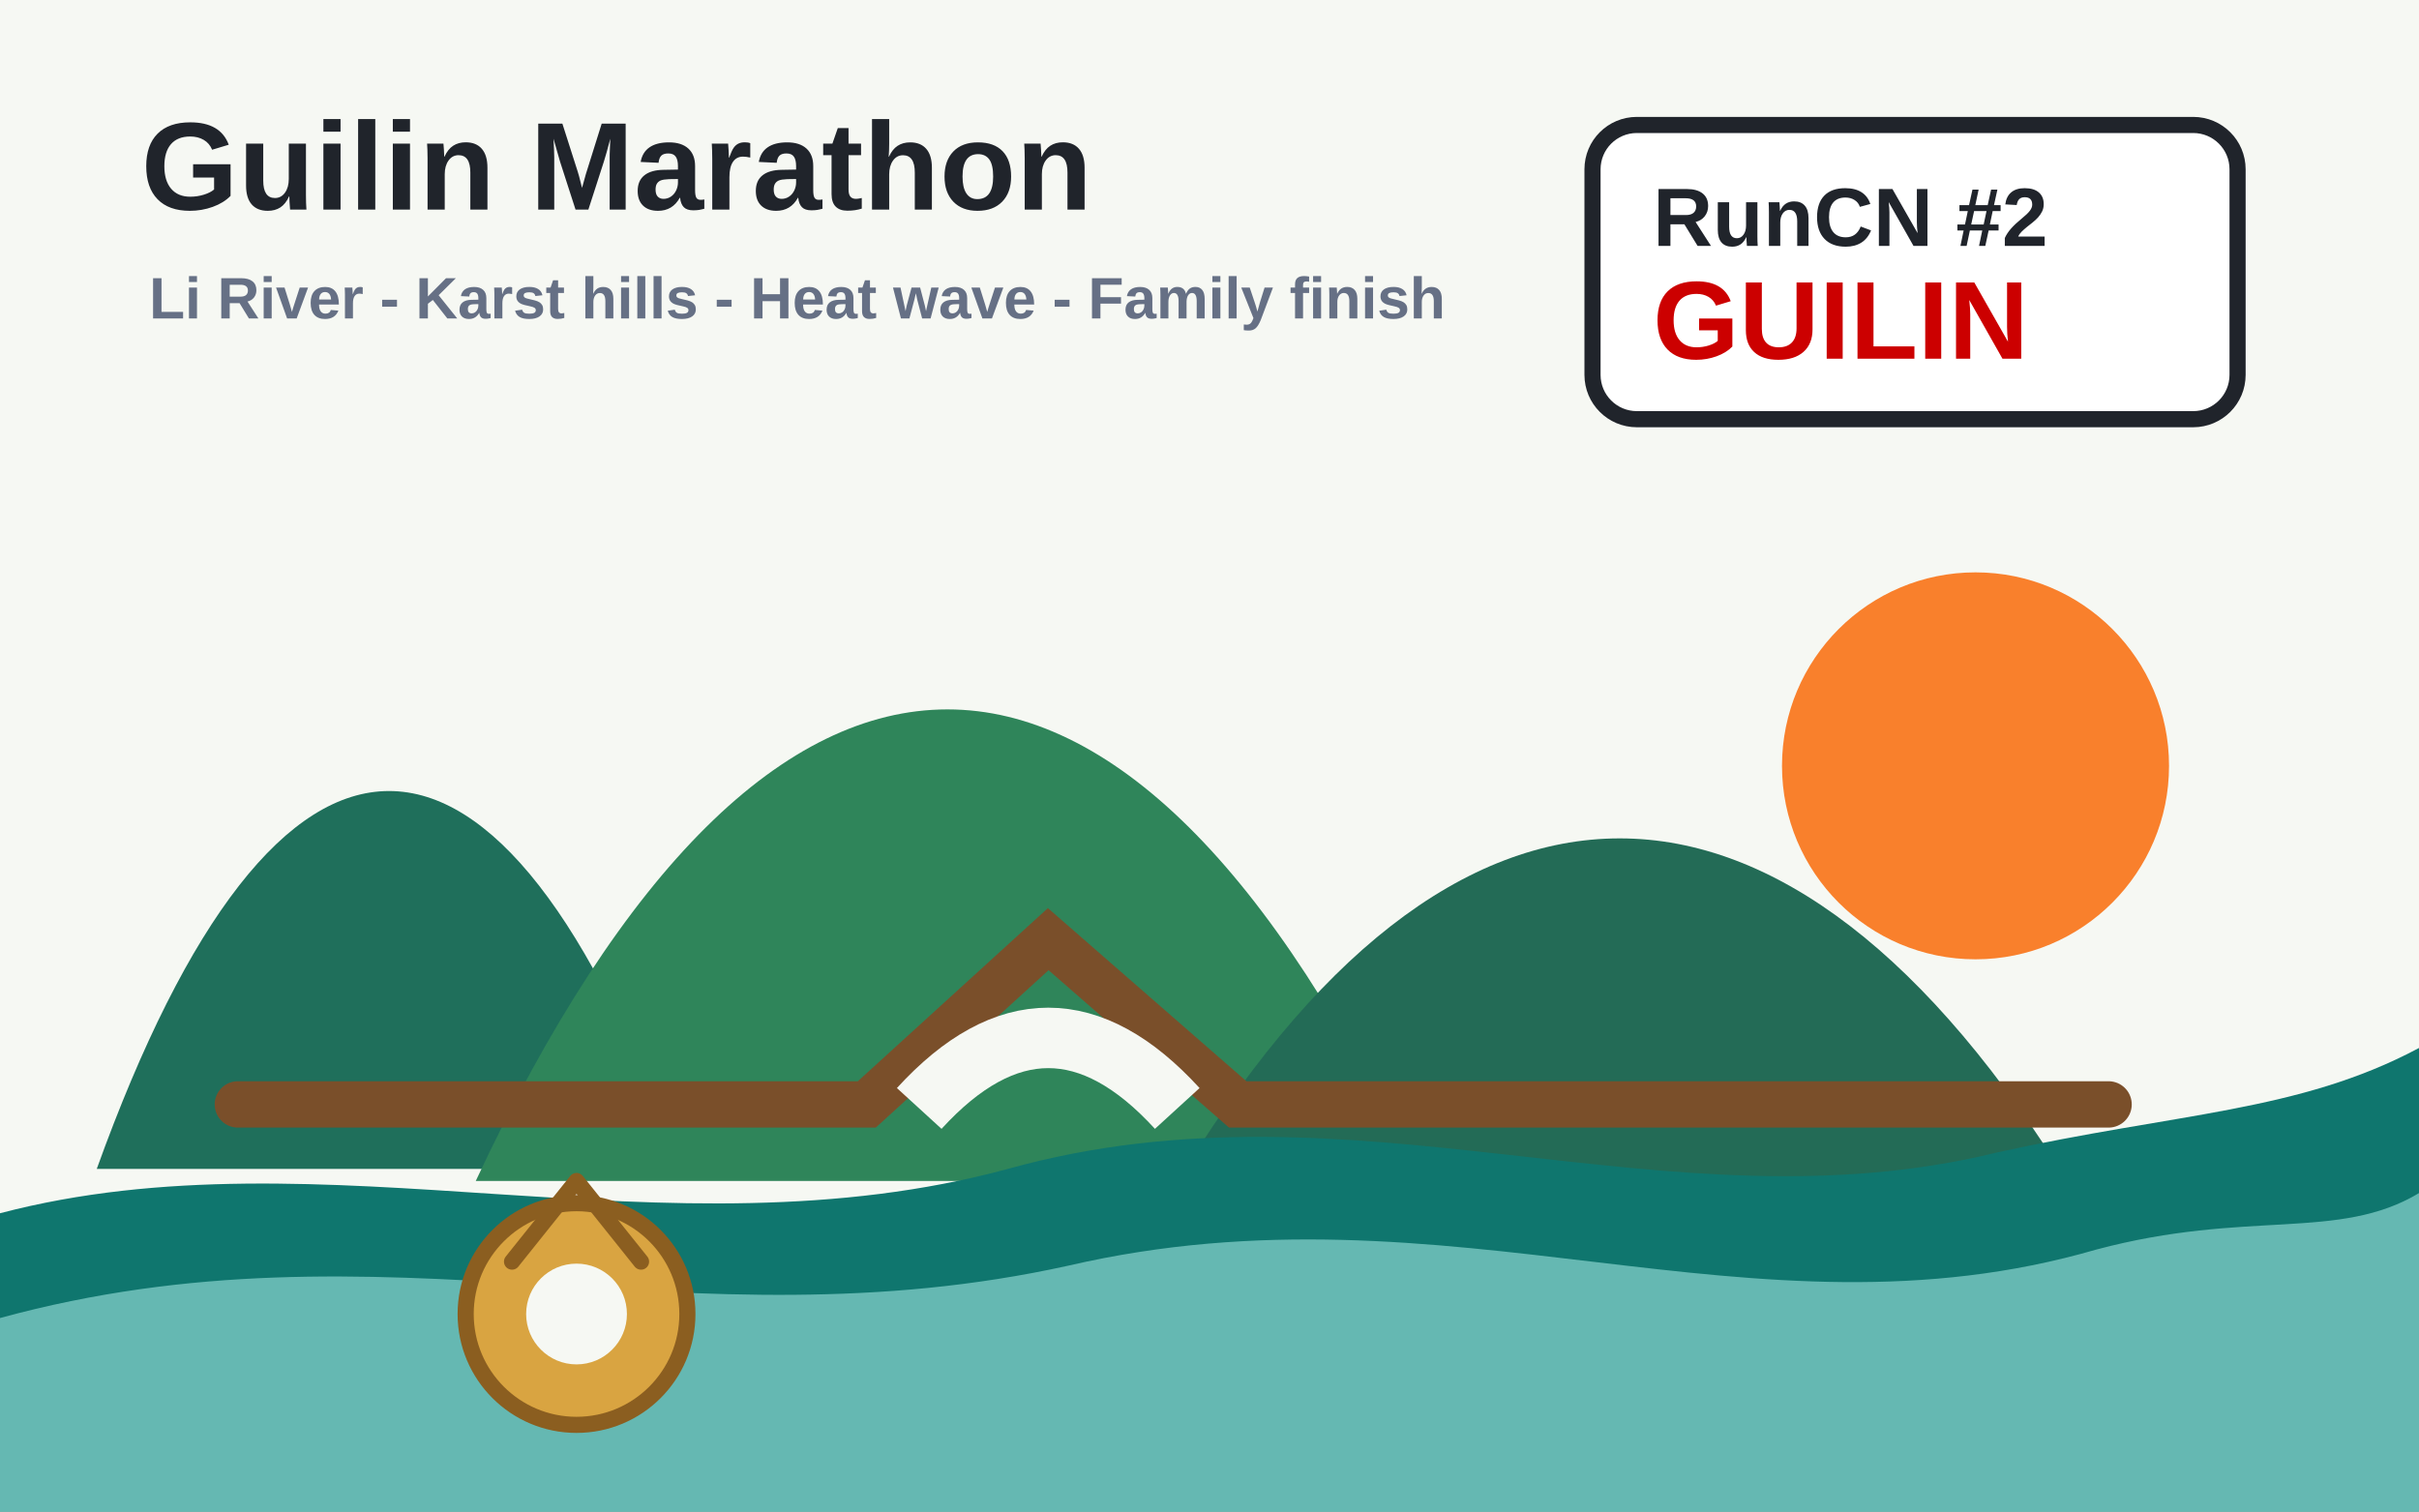
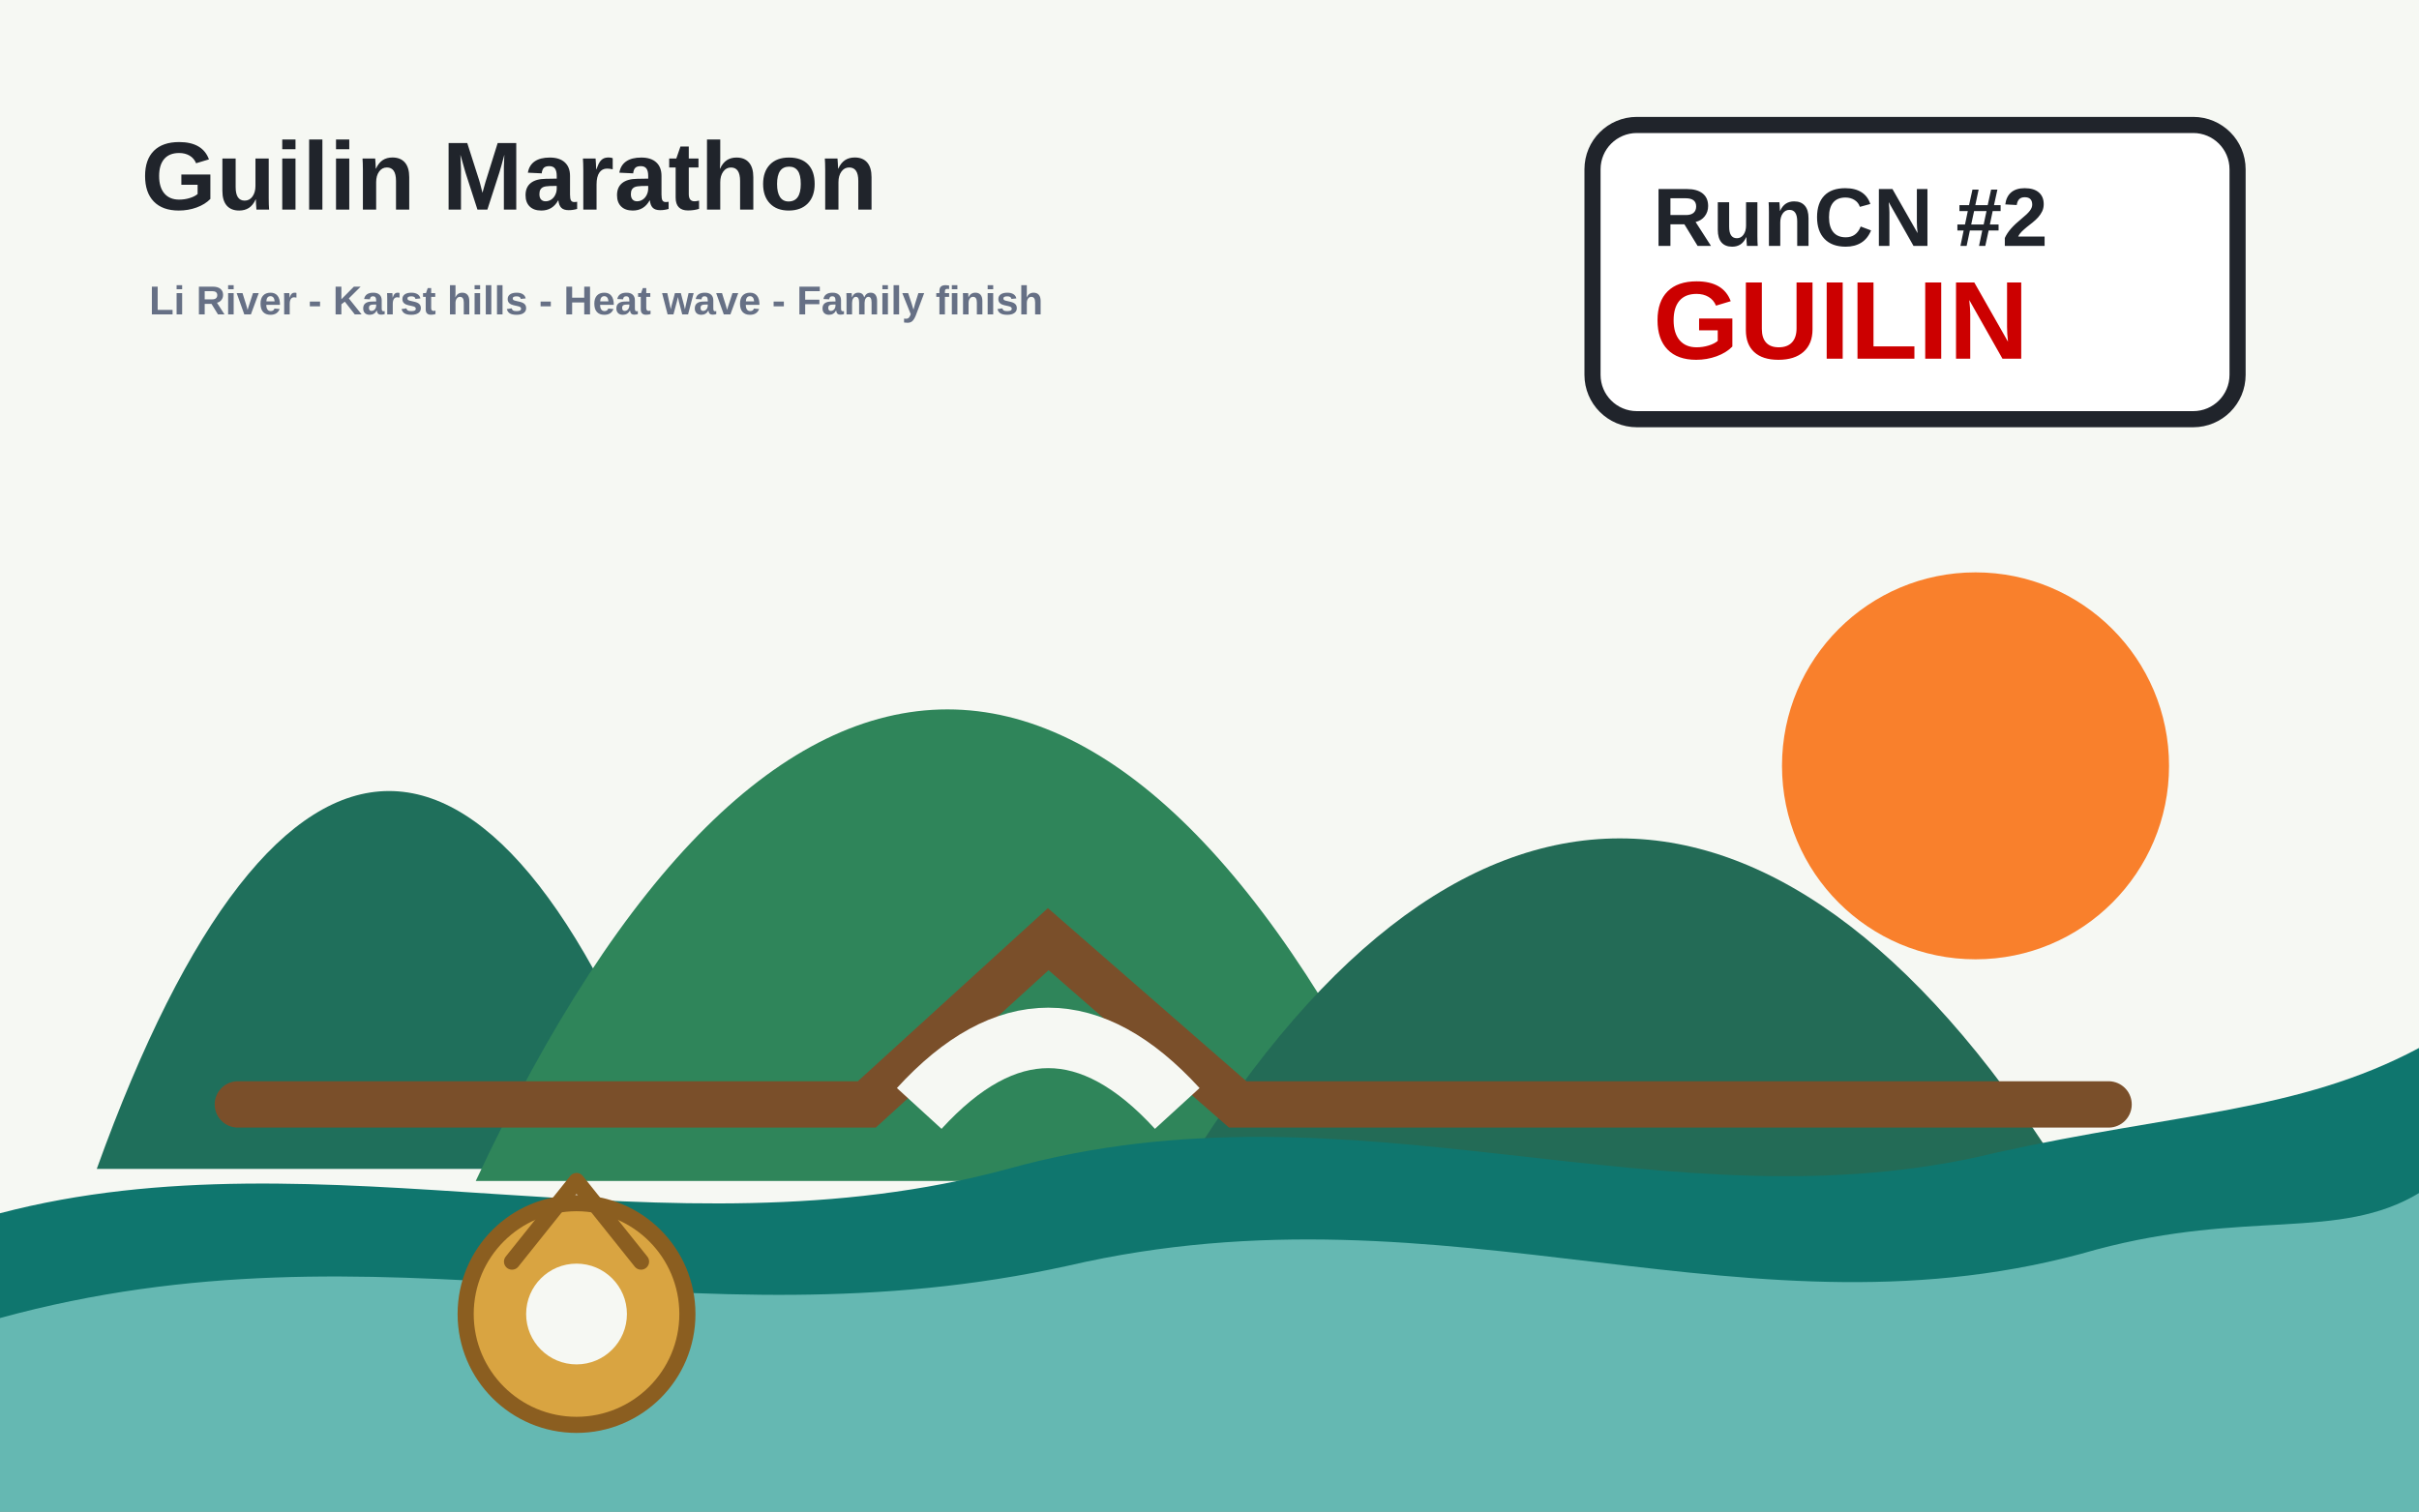
<svg xmlns="http://www.w3.org/2000/svg" viewBox="0 0 1200 750" role="img" aria-labelledby="title desc">
  <rect width="1200" height="750" fill="#f6f8f3" />
-   <text x="70" y="104" font-family="Arial, Helvetica, sans-serif" font-size="62" font-weight="900" fill="#20242b">Guilin Marathon</text>
-   <text x="74" y="158" font-family="Arial, Helvetica, sans-serif" font-size="29" font-weight="700" fill="#667085">Li River - Karst hills - Heat wave - Family finish</text>
+   <text x="70" y="104" font-family="Arial, Helvetica, sans-serif" font-size="48" font-weight="900" fill="#20242b">Guilin Marathon</text>
+   <text x="74" y="156" font-family="Arial, Helvetica, sans-serif" font-size="20" font-weight="700" fill="#667085">Li River - Karst hills - Heat wave - Family finish</text>
  <rect x="790" y="62" width="320" height="146" rx="22" fill="#ffffff" stroke="#20242b" stroke-width="8" />
  <text x="820" y="122" font-family="Arial, Helvetica, sans-serif" font-size="41" font-weight="900" fill="#20242b">RunCN #2</text>
  <text x="820" y="178" font-family="Arial, Helvetica, sans-serif" font-size="55" font-weight="900" fill="#cc0000">GUILIN</text>
  <circle cx="980" cy="380" r="96" fill="#f97316" opacity="0.9" />
  <path d="M48 580 C138 330 248 330 338 580 Z" fill="#1f6f5b" />
  <path d="M236 586 C382 274 558 274 704 586 Z" fill="#2f855a" />
  <path d="M582 590 C720 358 886 358 1028 590 Z" fill="#236b56" />
  <path d="M0 602 C160 560 330 626 500 580 C672 532 826 612 990 572 C1080 552 1140 552 1200 520 L1200 750 L0 750 Z" fill="#0f766e" />
  <path d="M0 654 C190 602 340 670 530 628 C720 584 868 670 1040 620 C1115 600 1160 616 1200 592 L1200 750 L0 750 Z" fill="#65b8b2" />
  <path d="M118 548 L430 548 L520 466 L614 548 L1046 548" stroke="#7a4f2a" stroke-width="23" stroke-linecap="round" fill="none" />
  <path d="M456 550 Q520 480 584 550" stroke="#f6f8f3" stroke-width="30" fill="none" />
  <circle cx="286" cy="652" r="55" fill="#d9a441" stroke="#8b5e20" stroke-width="8" />
  <circle cx="286" cy="652" r="25" fill="#f6f8f3" />
  <path d="M254 626 L286 586 L318 626" stroke="#8b5e20" stroke-width="8" stroke-linecap="round" stroke-linejoin="round" fill="none" />
</svg>
